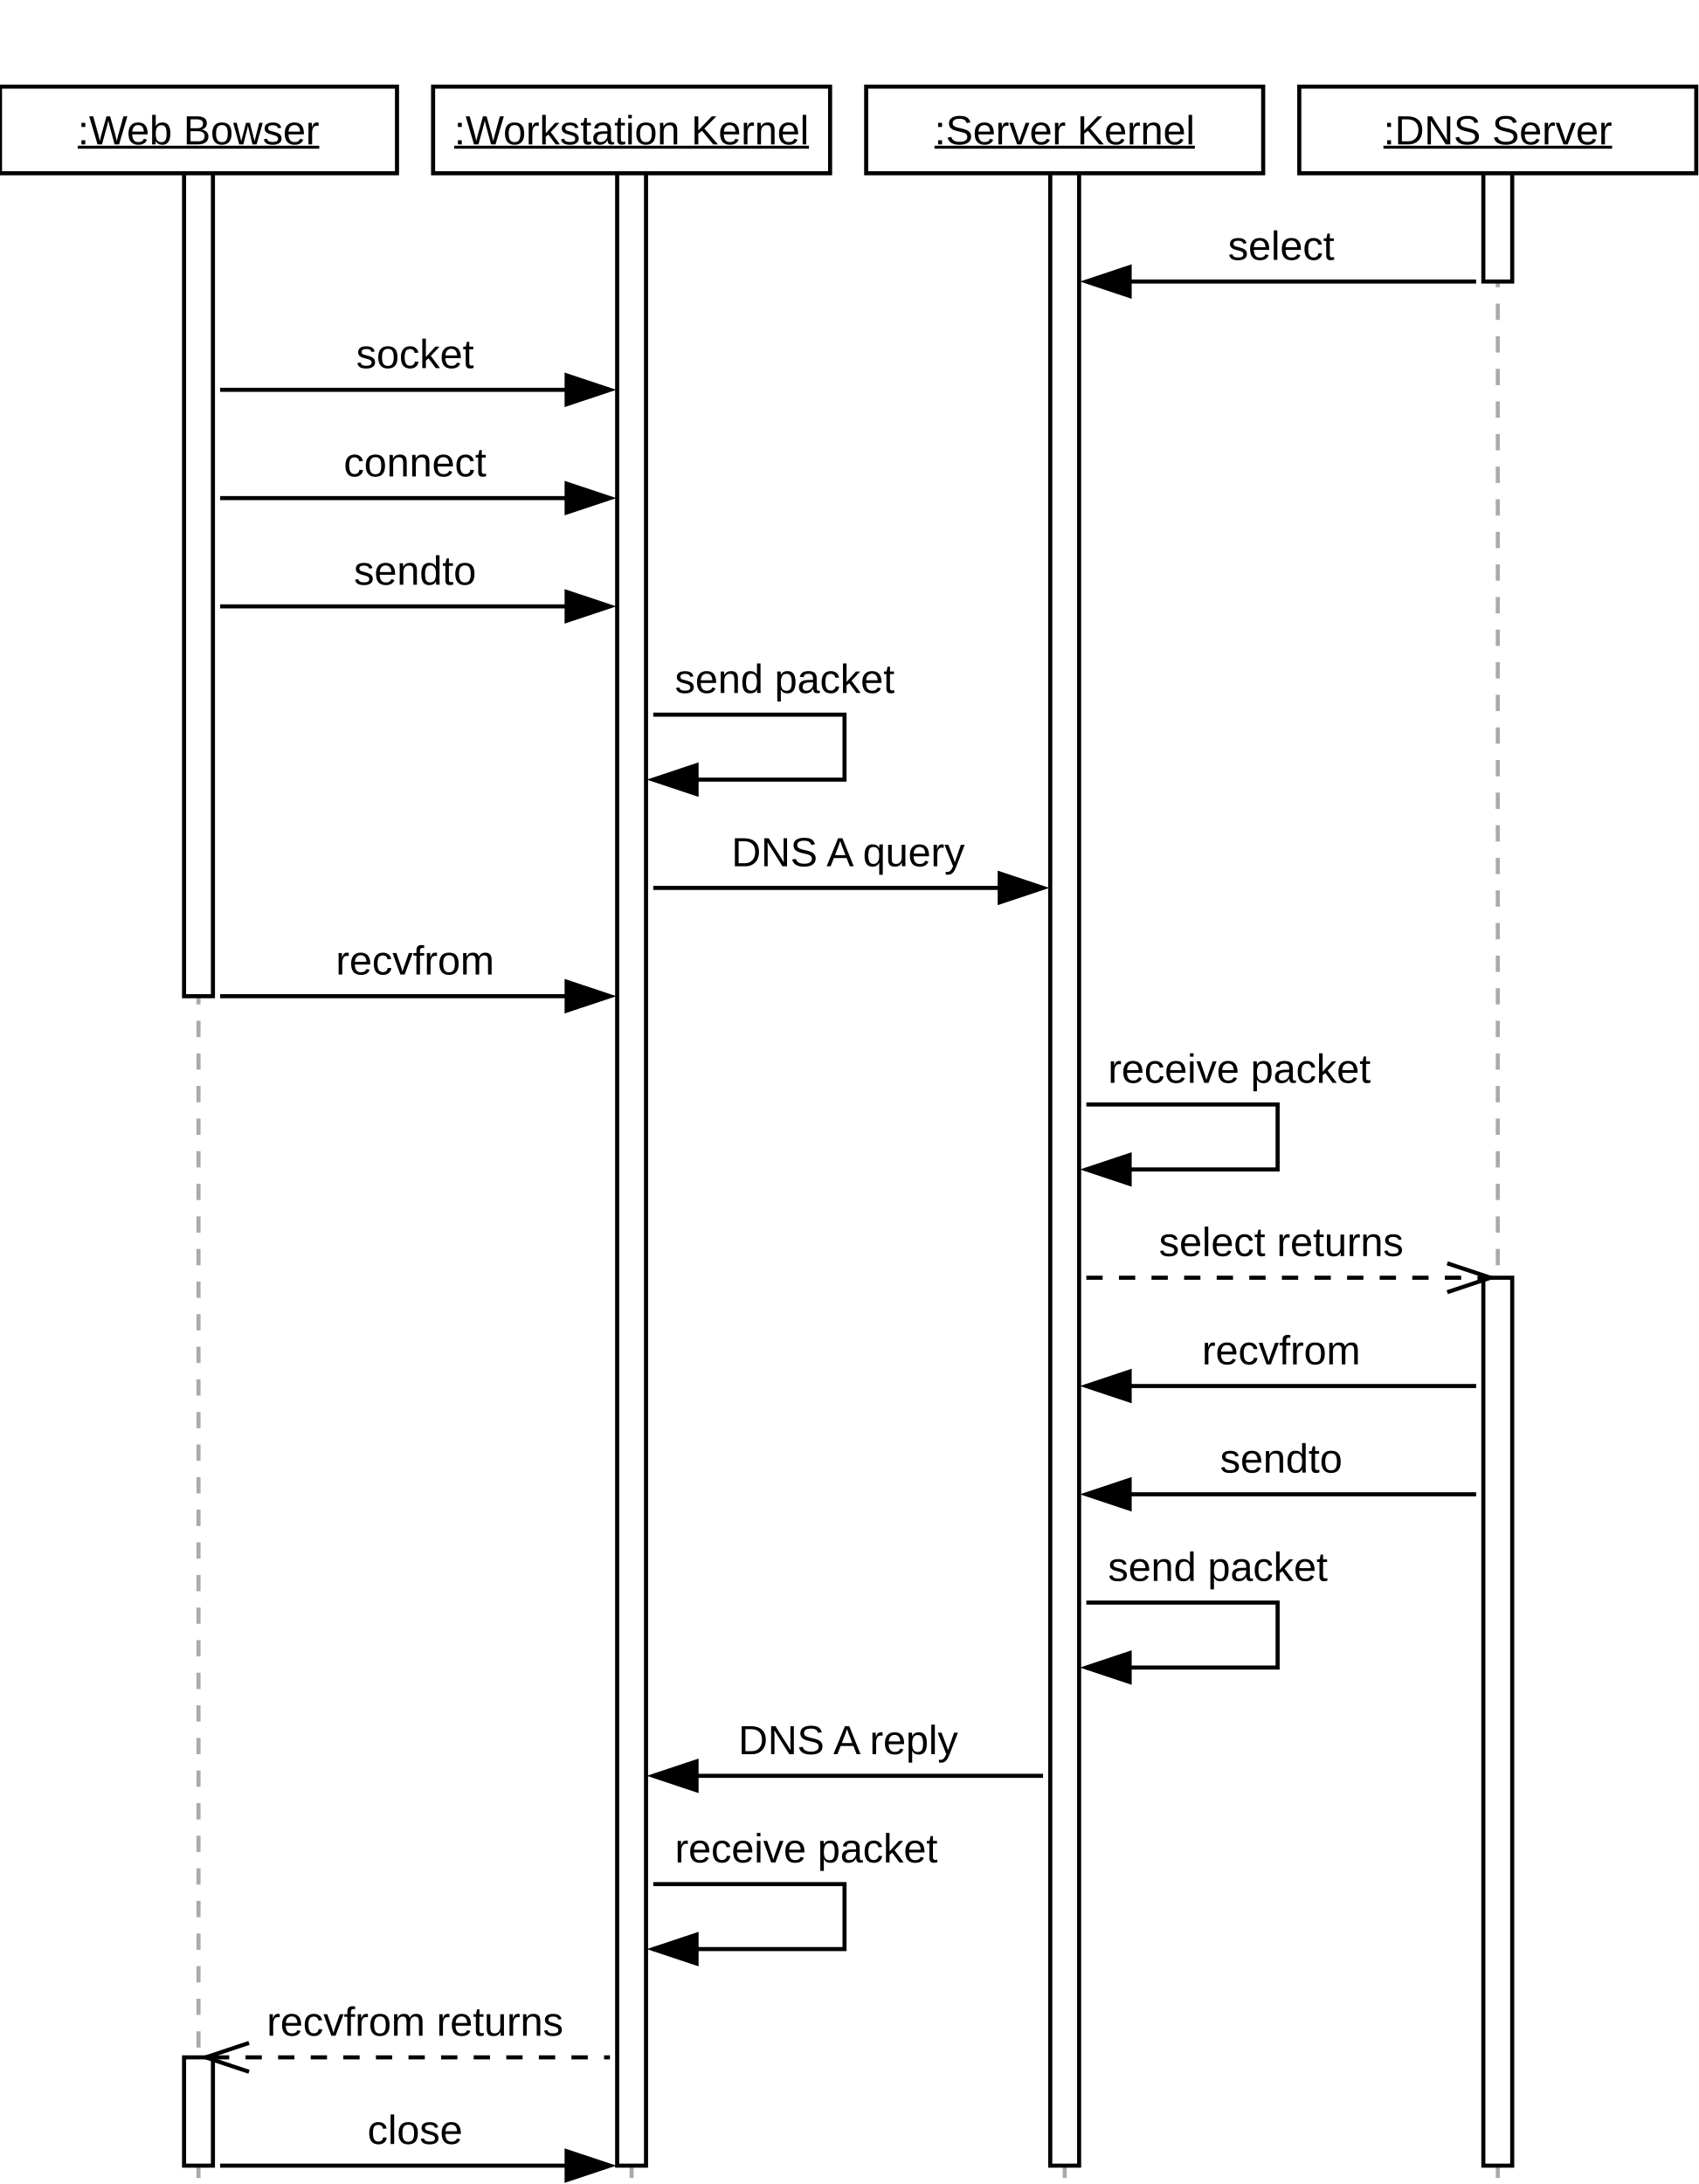
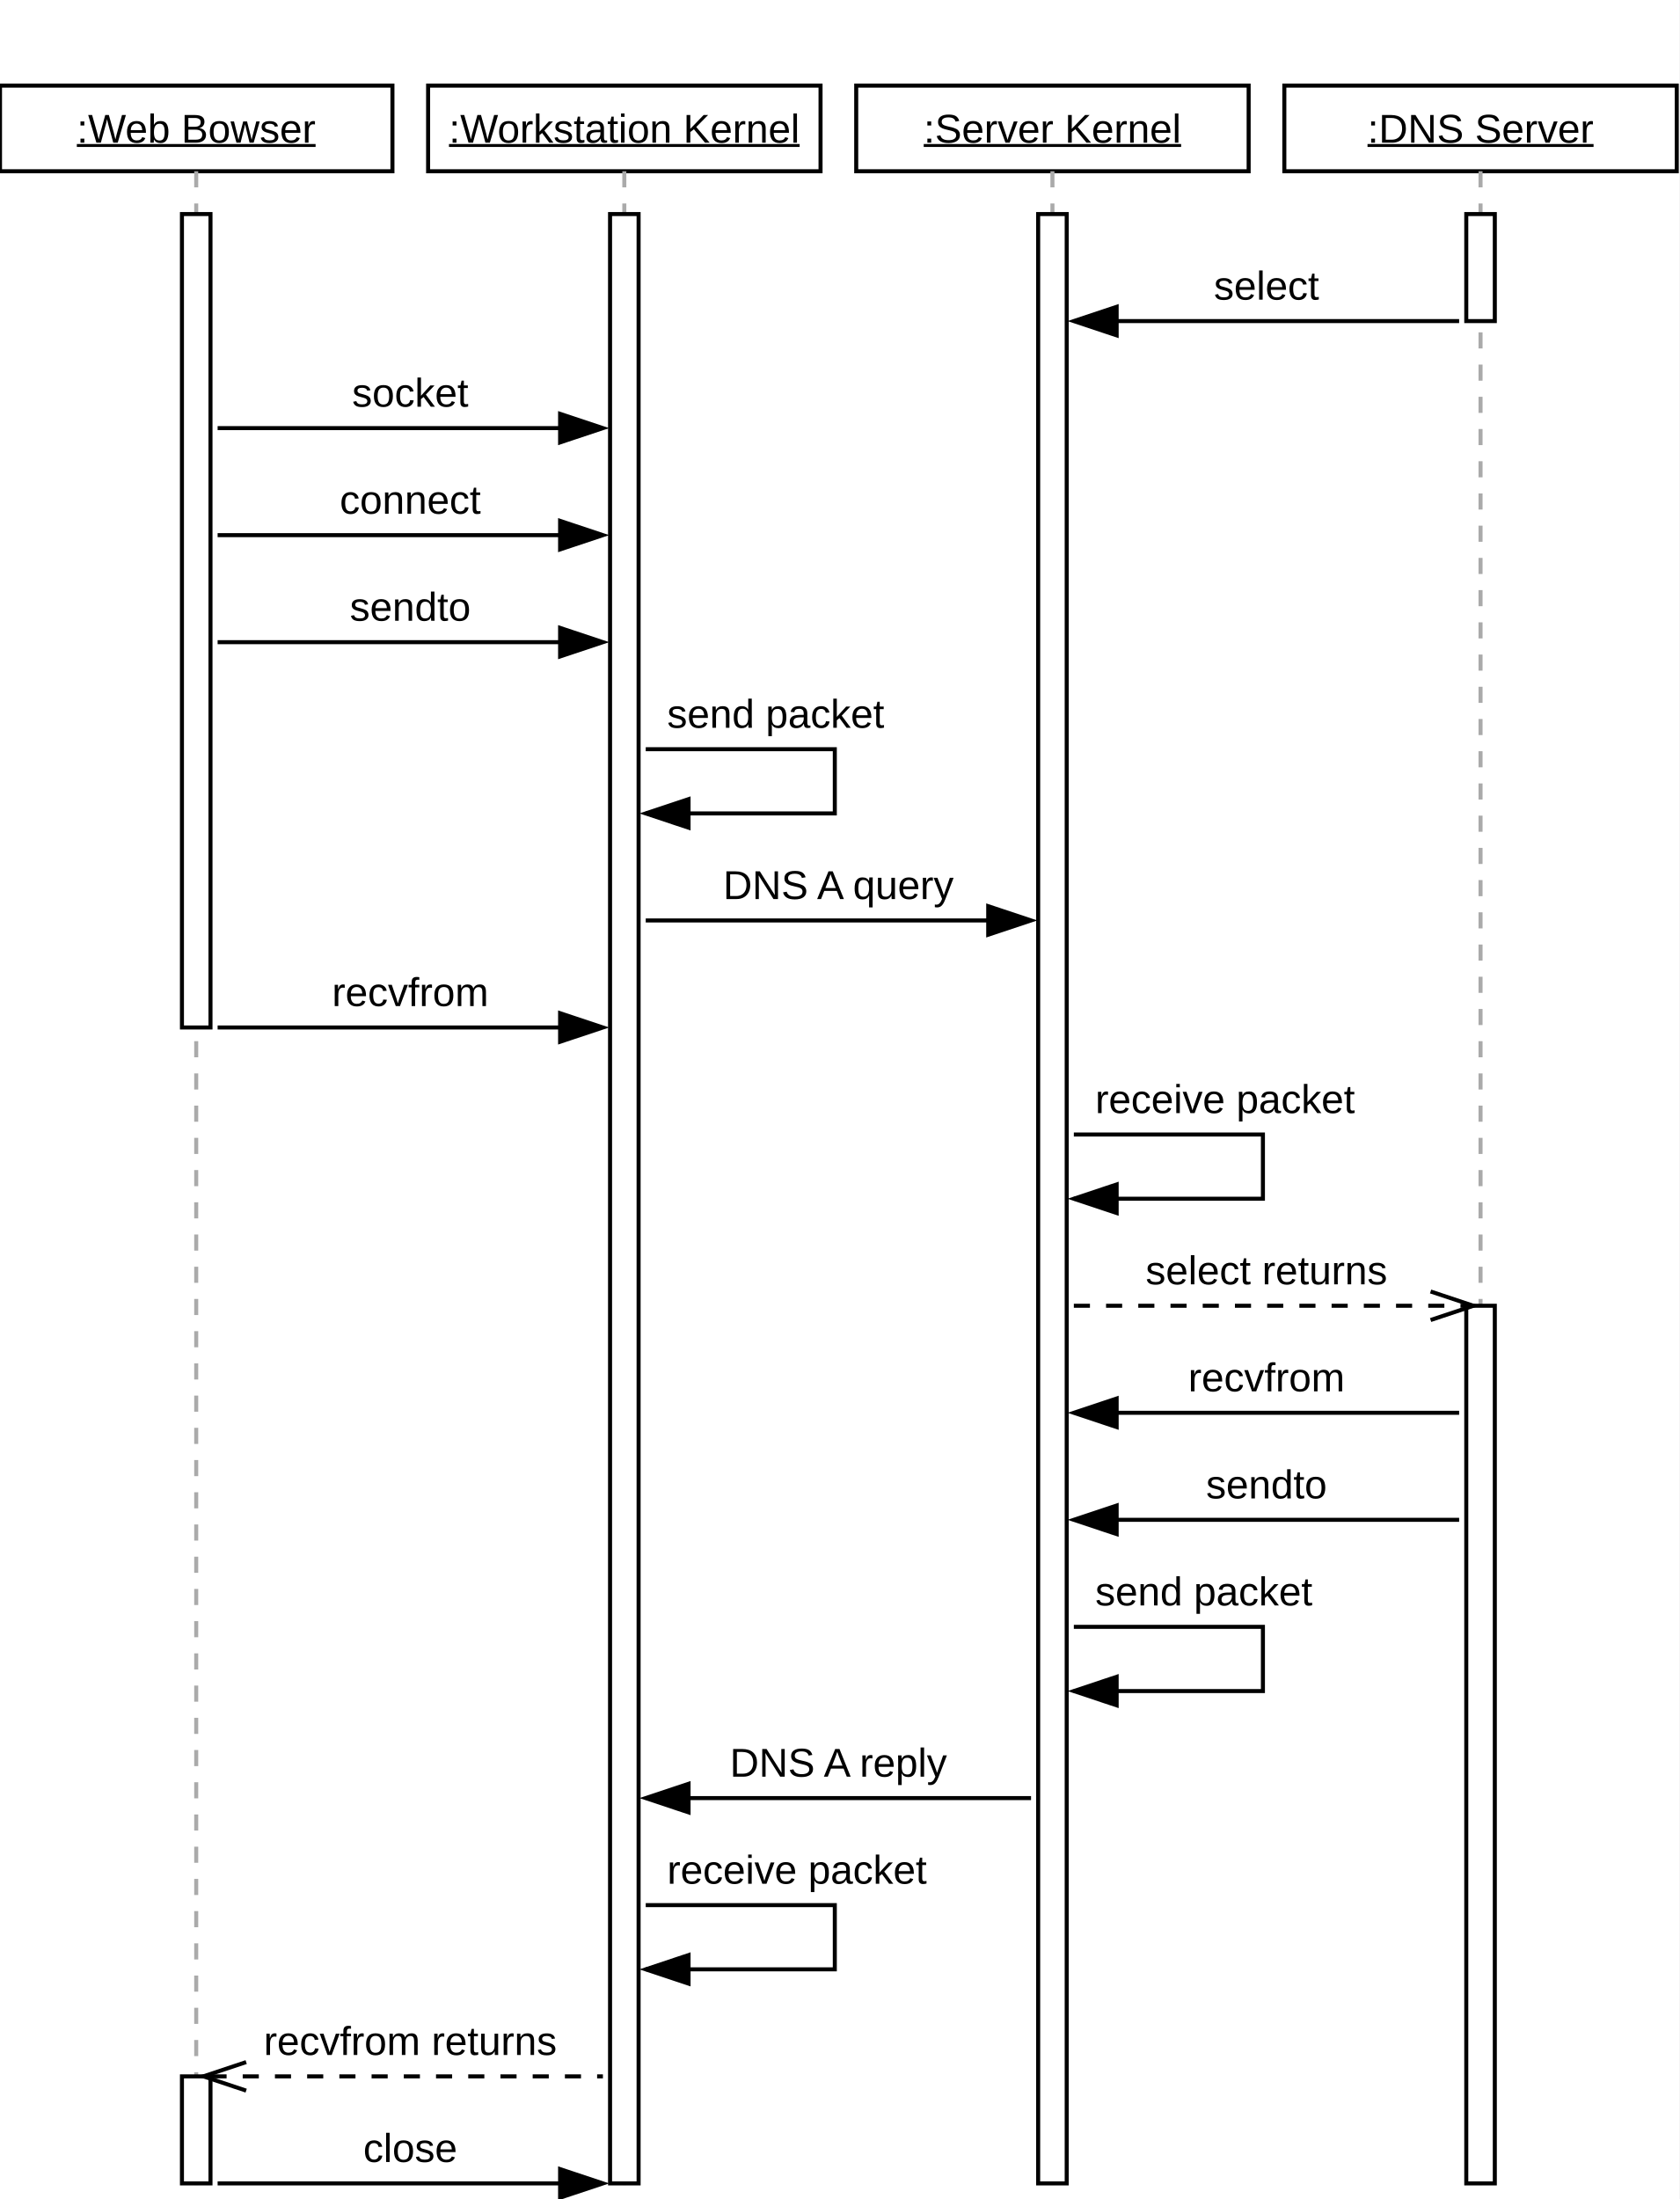
- <svg xmlns="http://www.w3.org/2000/svg" baseProfile="full" height="536px" version="1.1" width="417px">
+ <svg xmlns="http://www.w3.org/2000/svg" baseProfile="full" height="546px" version="1.1" width="417px">
  <defs />
  <g id="shapes" transform="scale(1.0)">
    <rect fill="white" height="100%" width="100%" x="0" y="0" />
    <rect fill="white" height="21.26" stroke="black" stroke-width="1" width="97.441" x="0.0" y="21.26" />
    <text fill="black" font-family="Arial, Helvetica, sans-serif" font-size="10px" text-anchor="middle" text-decoration="underline" x="48.72" y="35.433">:Web Bowser</text>
    <rect fill="white" height="21.26" stroke="black" stroke-width="1" width="97.441" x="106.299" y="21.26" />
    <text fill="black" font-family="Arial, Helvetica, sans-serif" font-size="10px" text-anchor="middle" text-decoration="underline" x="155.02" y="35.433">:Workstation Kernel</text>
    <rect fill="white" height="21.26" stroke="black" stroke-width="1" width="97.441" x="212.598" y="21.26" />
    <text fill="black" font-family="Arial, Helvetica, sans-serif" font-size="10px" text-anchor="middle" text-decoration="underline" x="261.319" y="35.433">:Server Kernel</text>
    <rect fill="white" height="21.26" stroke="black" stroke-width="1" width="97.441" x="318.898" y="21.26" />
    <text fill="black" font-family="Arial, Helvetica, sans-serif" font-size="10px" text-anchor="middle" text-decoration="underline" x="367.618" y="35.433">:DNS Server</text>
-     <line stroke="#aaaaaa" stroke-dasharray="4" stroke-width="1" x1="48.72" x2="48.72" y1="42.52" y2="535.039" />
-     <line stroke="#aaaaaa" stroke-dasharray="4" stroke-width="1" x1="155.02" x2="155.02" y1="42.52" y2="535.039" />
-     <line stroke="#aaaaaa" stroke-dasharray="4" stroke-width="1" x1="261.319" x2="261.319" y1="42.52" y2="535.039" />
-     <line stroke="#aaaaaa" stroke-dasharray="4" stroke-width="1" x1="367.618" x2="367.618" y1="42.52" y2="535.039" />
-     <rect fill="white" height="217.913" stroke="black" stroke-width="1" width="7.087" x="364.075" y="313.583" />
-     <rect fill="white" height="488.976" stroke="black" stroke-width="1" width="7.087" x="257.776" y="42.52" />
-     <rect fill="white" height="488.976" stroke="black" stroke-width="1" width="7.087" x="151.476" y="42.52" />
-     <rect fill="white" height="26.575" stroke="black" stroke-width="1" width="7.087" x="45.177" y="504.921" />
-     <rect fill="white" height="201.968" stroke="black" stroke-width="1" width="7.087" x="45.177" y="42.52" />
-     <rect fill="white" height="26.575" stroke="black" stroke-width="1" width="7.087" x="364.075" y="42.52" />
-     <text fill="black" font-family="Arial, Helvetica, sans-serif" font-size="10px" text-anchor="middle" x="314.468" y="63.78">select</text>
-     <line stroke="black" stroke-width="1" x1="268.406" x2="362.303" y1="69.094" y2="69.094" />
-     <polygon fill="black" points="277.264,72.638 266.634,69.094 277.264,65.551" stroke="black" />
-     <text fill="black" font-family="Arial, Helvetica, sans-serif" font-size="10px" text-anchor="middle" x="101.87" y="90.354">socket</text>
-     <line stroke="black" stroke-width="1" x1="54.035" x2="147.933" y1="95.669" y2="95.669" />
-     <polygon fill="black" points="139.075,99.213 149.705,95.669 139.075,92.126" stroke="black" />
-     <text fill="black" font-family="Arial, Helvetica, sans-serif" font-size="10px" text-anchor="middle" x="101.87" y="116.929">connect</text>
-     <line stroke="black" stroke-width="1" x1="54.035" x2="147.933" y1="122.244" y2="122.244" />
-     <polygon fill="black" points="139.075,125.787 149.705,122.244 139.075,118.701" stroke="black" />
-     <text fill="black" font-family="Arial, Helvetica, sans-serif" font-size="10px" text-anchor="middle" x="101.87" y="143.504">sendto</text>
-     <line stroke="black" stroke-width="1" x1="54.035" x2="147.933" y1="148.819" y2="148.819" />
-     <polygon fill="black" points="139.075,152.362 149.705,148.819 139.075,145.276" stroke="black" />
-     <text fill="black" font-family="Arial, Helvetica, sans-serif" font-size="10px" text-anchor="start" x="165.65" y="170.079">send packet</text>
-     <polyline fill="none" points="160.335,175.394 207.283,175.394 207.283,191.339 160.335,191.339" stroke="black" />
-     <polygon fill="black" points="170.965,194.882 160.335,191.339 170.965,187.795" stroke="black" />
-     <text fill="black" font-family="Arial, Helvetica, sans-serif" font-size="10px" text-anchor="middle" x="208.169" y="212.598">DNS A query</text>
-     <line stroke="black" stroke-width="1" x1="160.335" x2="254.232" y1="217.913" y2="217.913" />
-     <polygon fill="black" points="245.374,221.457 256.004,217.913 245.374,214.37" stroke="black" />
-     <text fill="black" font-family="Arial, Helvetica, sans-serif" font-size="10px" text-anchor="middle" x="101.87" y="239.173">recvfrom</text>
-     <line stroke="black" stroke-width="1" x1="54.035" x2="147.933" y1="244.488" y2="244.488" />
-     <polygon fill="black" points="139.075,248.031 149.705,244.488 139.075,240.945" stroke="black" />
-     <text fill="black" font-family="Arial, Helvetica, sans-serif" font-size="10px" text-anchor="start" x="271.949" y="265.748">receive packet</text>
-     <polyline fill="none" points="266.634,271.063 313.583,271.063 313.583,287.008 266.634,287.008" stroke="black" />
-     <polygon fill="black" points="277.264,290.551 266.634,287.008 277.264,283.465" stroke="black" />
-     <text fill="black" font-family="Arial, Helvetica, sans-serif" font-size="10px" text-anchor="middle" x="314.468" y="308.268">select returns</text>
-     <line stroke="black" stroke-dasharray="4" stroke-width="1" x1="266.634" x2="364.075" y1="313.583" y2="313.583" />
-     <polyline fill="none" points="355.217,317.126 365.846,313.583 355.217,310.039" stroke="black" />
-     <text fill="black" font-family="Arial, Helvetica, sans-serif" font-size="10px" text-anchor="middle" x="314.468" y="334.843">recvfrom</text>
-     <line stroke="black" stroke-width="1" x1="268.406" x2="362.303" y1="340.157" y2="340.157" />
-     <polygon fill="black" points="277.264,343.701 266.634,340.157 277.264,336.614" stroke="black" />
-     <text fill="black" font-family="Arial, Helvetica, sans-serif" font-size="10px" text-anchor="middle" x="314.468" y="361.417">sendto</text>
-     <line stroke="black" stroke-width="1" x1="268.406" x2="362.303" y1="366.732" y2="366.732" />
-     <polygon fill="black" points="277.264,370.276 266.634,366.732 277.264,363.189" stroke="black" />
-     <text fill="black" font-family="Arial, Helvetica, sans-serif" font-size="10px" text-anchor="start" x="271.949" y="387.992">send packet</text>
-     <polyline fill="none" points="266.634,393.307 313.583,393.307 313.583,409.252 266.634,409.252" stroke="black" />
-     <polygon fill="black" points="277.264,412.795 266.634,409.252 277.264,405.709" stroke="black" />
-     <text fill="black" font-family="Arial, Helvetica, sans-serif" font-size="10px" text-anchor="middle" x="208.169" y="430.512">DNS A reply</text>
-     <line stroke="black" stroke-width="1" x1="162.106" x2="256.004" y1="435.827" y2="435.827" />
-     <polygon fill="black" points="170.965,439.37 160.335,435.827 170.965,432.283" stroke="black" />
-     <text fill="black" font-family="Arial, Helvetica, sans-serif" font-size="10px" text-anchor="start" x="165.65" y="457.087">receive packet</text>
-     <polyline fill="none" points="160.335,462.402 207.283,462.402 207.283,478.346 160.335,478.346" stroke="black" />
-     <polygon fill="black" points="170.965,481.89 160.335,478.346 170.965,474.803" stroke="black" />
-     <text fill="black" font-family="Arial, Helvetica, sans-serif" font-size="10px" text-anchor="middle" x="101.87" y="499.606">recvfrom returns</text>
-     <line stroke="black" stroke-dasharray="4" stroke-width="1" x1="52.264" x2="149.705" y1="504.921" y2="504.921" />
-     <polyline fill="none" points="61.122,508.465 50.492,504.921 61.122,501.378" stroke="black" />
-     <text fill="black" font-family="Arial, Helvetica, sans-serif" font-size="10px" text-anchor="middle" x="101.87" y="526.181">close</text>
-     <line stroke="black" stroke-width="1" x1="54.035" x2="147.933" y1="531.496" y2="531.496" />
-     <polygon fill="black" points="139.075,535.039 149.705,531.496 139.075,527.953" stroke="black" />
+     <line stroke="#aaaaaa" stroke-dasharray="4" stroke-width="1" x1="48.72" x2="48.72" y1="42.52" y2="545.669" />
+     <line stroke="#aaaaaa" stroke-dasharray="4" stroke-width="1" x1="155.02" x2="155.02" y1="42.52" y2="545.669" />
+     <line stroke="#aaaaaa" stroke-dasharray="4" stroke-width="1" x1="261.319" x2="261.319" y1="42.52" y2="545.669" />
+     <line stroke="#aaaaaa" stroke-dasharray="4" stroke-width="1" x1="367.618" x2="367.618" y1="42.52" y2="545.669" />
+     <rect fill="white" height="217.913" stroke="black" stroke-width="1" width="7.087" x="364.075" y="324.213" />
+     <rect fill="white" height="488.976" stroke="black" stroke-width="1" width="7.087" x="257.776" y="53.15" />
+     <rect fill="white" height="488.976" stroke="black" stroke-width="1" width="7.087" x="151.476" y="53.15" />
+     <rect fill="white" height="26.575" stroke="black" stroke-width="1" width="7.087" x="45.177" y="515.551" />
+     <rect fill="white" height="201.968" stroke="black" stroke-width="1" width="7.087" x="45.177" y="53.15" />
+     <rect fill="white" height="26.575" stroke="black" stroke-width="1" width="7.087" x="364.075" y="53.15" />
+     <text fill="black" font-family="Arial, Helvetica, sans-serif" font-size="10px" text-anchor="middle" x="314.468" y="74.409">select</text>
+     <line stroke="black" stroke-width="1" x1="268.406" x2="362.303" y1="79.724" y2="79.724" />
+     <polygon fill="black" points="277.264,83.268 266.634,79.724 277.264,76.181" stroke="black" />
+     <text fill="black" font-family="Arial, Helvetica, sans-serif" font-size="10px" text-anchor="middle" x="101.87" y="100.984">socket</text>
+     <line stroke="black" stroke-width="1" x1="54.035" x2="147.933" y1="106.299" y2="106.299" />
+     <polygon fill="black" points="139.075,109.843 149.705,106.299 139.075,102.756" stroke="black" />
+     <text fill="black" font-family="Arial, Helvetica, sans-serif" font-size="10px" text-anchor="middle" x="101.87" y="127.559">connect</text>
+     <line stroke="black" stroke-width="1" x1="54.035" x2="147.933" y1="132.874" y2="132.874" />
+     <polygon fill="black" points="139.075,136.417 149.705,132.874 139.075,129.331" stroke="black" />
+     <text fill="black" font-family="Arial, Helvetica, sans-serif" font-size="10px" text-anchor="middle" x="101.87" y="154.134">sendto</text>
+     <line stroke="black" stroke-width="1" x1="54.035" x2="147.933" y1="159.449" y2="159.449" />
+     <polygon fill="black" points="139.075,162.992 149.705,159.449 139.075,155.906" stroke="black" />
+     <text fill="black" font-family="Arial, Helvetica, sans-serif" font-size="10px" text-anchor="start" x="165.65" y="180.709">send packet</text>
+     <polyline fill="none" points="160.335,186.024 207.283,186.024 207.283,201.968 160.335,201.968" stroke="black" />
+     <polygon fill="black" points="170.965,205.512 160.335,201.968 170.965,198.425" stroke="black" />
+     <text fill="black" font-family="Arial, Helvetica, sans-serif" font-size="10px" text-anchor="middle" x="208.169" y="223.228">DNS A query</text>
+     <line stroke="black" stroke-width="1" x1="160.335" x2="254.232" y1="228.543" y2="228.543" />
+     <polygon fill="black" points="245.374,232.087 256.004,228.543 245.374,225" stroke="black" />
+     <text fill="black" font-family="Arial, Helvetica, sans-serif" font-size="10px" text-anchor="middle" x="101.87" y="249.803">recvfrom</text>
+     <line stroke="black" stroke-width="1" x1="54.035" x2="147.933" y1="255.118" y2="255.118" />
+     <polygon fill="black" points="139.075,258.661 149.705,255.118 139.075,251.575" stroke="black" />
+     <text fill="black" font-family="Arial, Helvetica, sans-serif" font-size="10px" text-anchor="start" x="271.949" y="276.378">receive packet</text>
+     <polyline fill="none" points="266.634,281.693 313.583,281.693 313.583,297.638 266.634,297.638" stroke="black" />
+     <polygon fill="black" points="277.264,301.181 266.634,297.638 277.264,294.094" stroke="black" />
+     <text fill="black" font-family="Arial, Helvetica, sans-serif" font-size="10px" text-anchor="middle" x="314.468" y="318.898">select returns</text>
+     <line stroke="black" stroke-dasharray="4" stroke-width="1" x1="266.634" x2="364.075" y1="324.213" y2="324.213" />
+     <polyline fill="none" points="355.217,327.756 365.846,324.213 355.217,320.669" stroke="black" />
+     <text fill="black" font-family="Arial, Helvetica, sans-serif" font-size="10px" text-anchor="middle" x="314.468" y="345.472">recvfrom</text>
+     <line stroke="black" stroke-width="1" x1="268.406" x2="362.303" y1="350.787" y2="350.787" />
+     <polygon fill="black" points="277.264,354.331 266.634,350.787 277.264,347.244" stroke="black" />
+     <text fill="black" font-family="Arial, Helvetica, sans-serif" font-size="10px" text-anchor="middle" x="314.468" y="372.047">sendto</text>
+     <line stroke="black" stroke-width="1" x1="268.406" x2="362.303" y1="377.362" y2="377.362" />
+     <polygon fill="black" points="277.264,380.906 266.634,377.362 277.264,373.819" stroke="black" />
+     <text fill="black" font-family="Arial, Helvetica, sans-serif" font-size="10px" text-anchor="start" x="271.949" y="398.622">send packet</text>
+     <polyline fill="none" points="266.634,403.937 313.583,403.937 313.583,419.882 266.634,419.882" stroke="black" />
+     <polygon fill="black" points="277.264,423.425 266.634,419.882 277.264,416.339" stroke="black" />
+     <text fill="black" font-family="Arial, Helvetica, sans-serif" font-size="10px" text-anchor="middle" x="208.169" y="441.142">DNS A reply</text>
+     <line stroke="black" stroke-width="1" x1="162.106" x2="256.004" y1="446.457" y2="446.457" />
+     <polygon fill="black" points="170.965,450 160.335,446.457 170.965,442.913" stroke="black" />
+     <text fill="black" font-family="Arial, Helvetica, sans-serif" font-size="10px" text-anchor="start" x="165.65" y="467.717">receive packet</text>
+     <polyline fill="none" points="160.335,473.031 207.283,473.031 207.283,488.976 160.335,488.976" stroke="black" />
+     <polygon fill="black" points="170.965,492.52 160.335,488.976 170.965,485.433" stroke="black" />
+     <text fill="black" font-family="Arial, Helvetica, sans-serif" font-size="10px" text-anchor="middle" x="101.87" y="510.236">recvfrom returns</text>
+     <line stroke="black" stroke-dasharray="4" stroke-width="1" x1="52.264" x2="149.705" y1="515.551" y2="515.551" />
+     <polyline fill="none" points="61.122,519.094 50.492,515.551 61.122,512.008" stroke="black" />
+     <text fill="black" font-family="Arial, Helvetica, sans-serif" font-size="10px" text-anchor="middle" x="101.87" y="536.811">close</text>
+     <line stroke="black" stroke-width="1" x1="54.035" x2="147.933" y1="542.126" y2="542.126" />
+     <polygon fill="black" points="139.075,545.669 149.705,542.126 139.075,538.583" stroke="black" />
  </g>
</svg>
